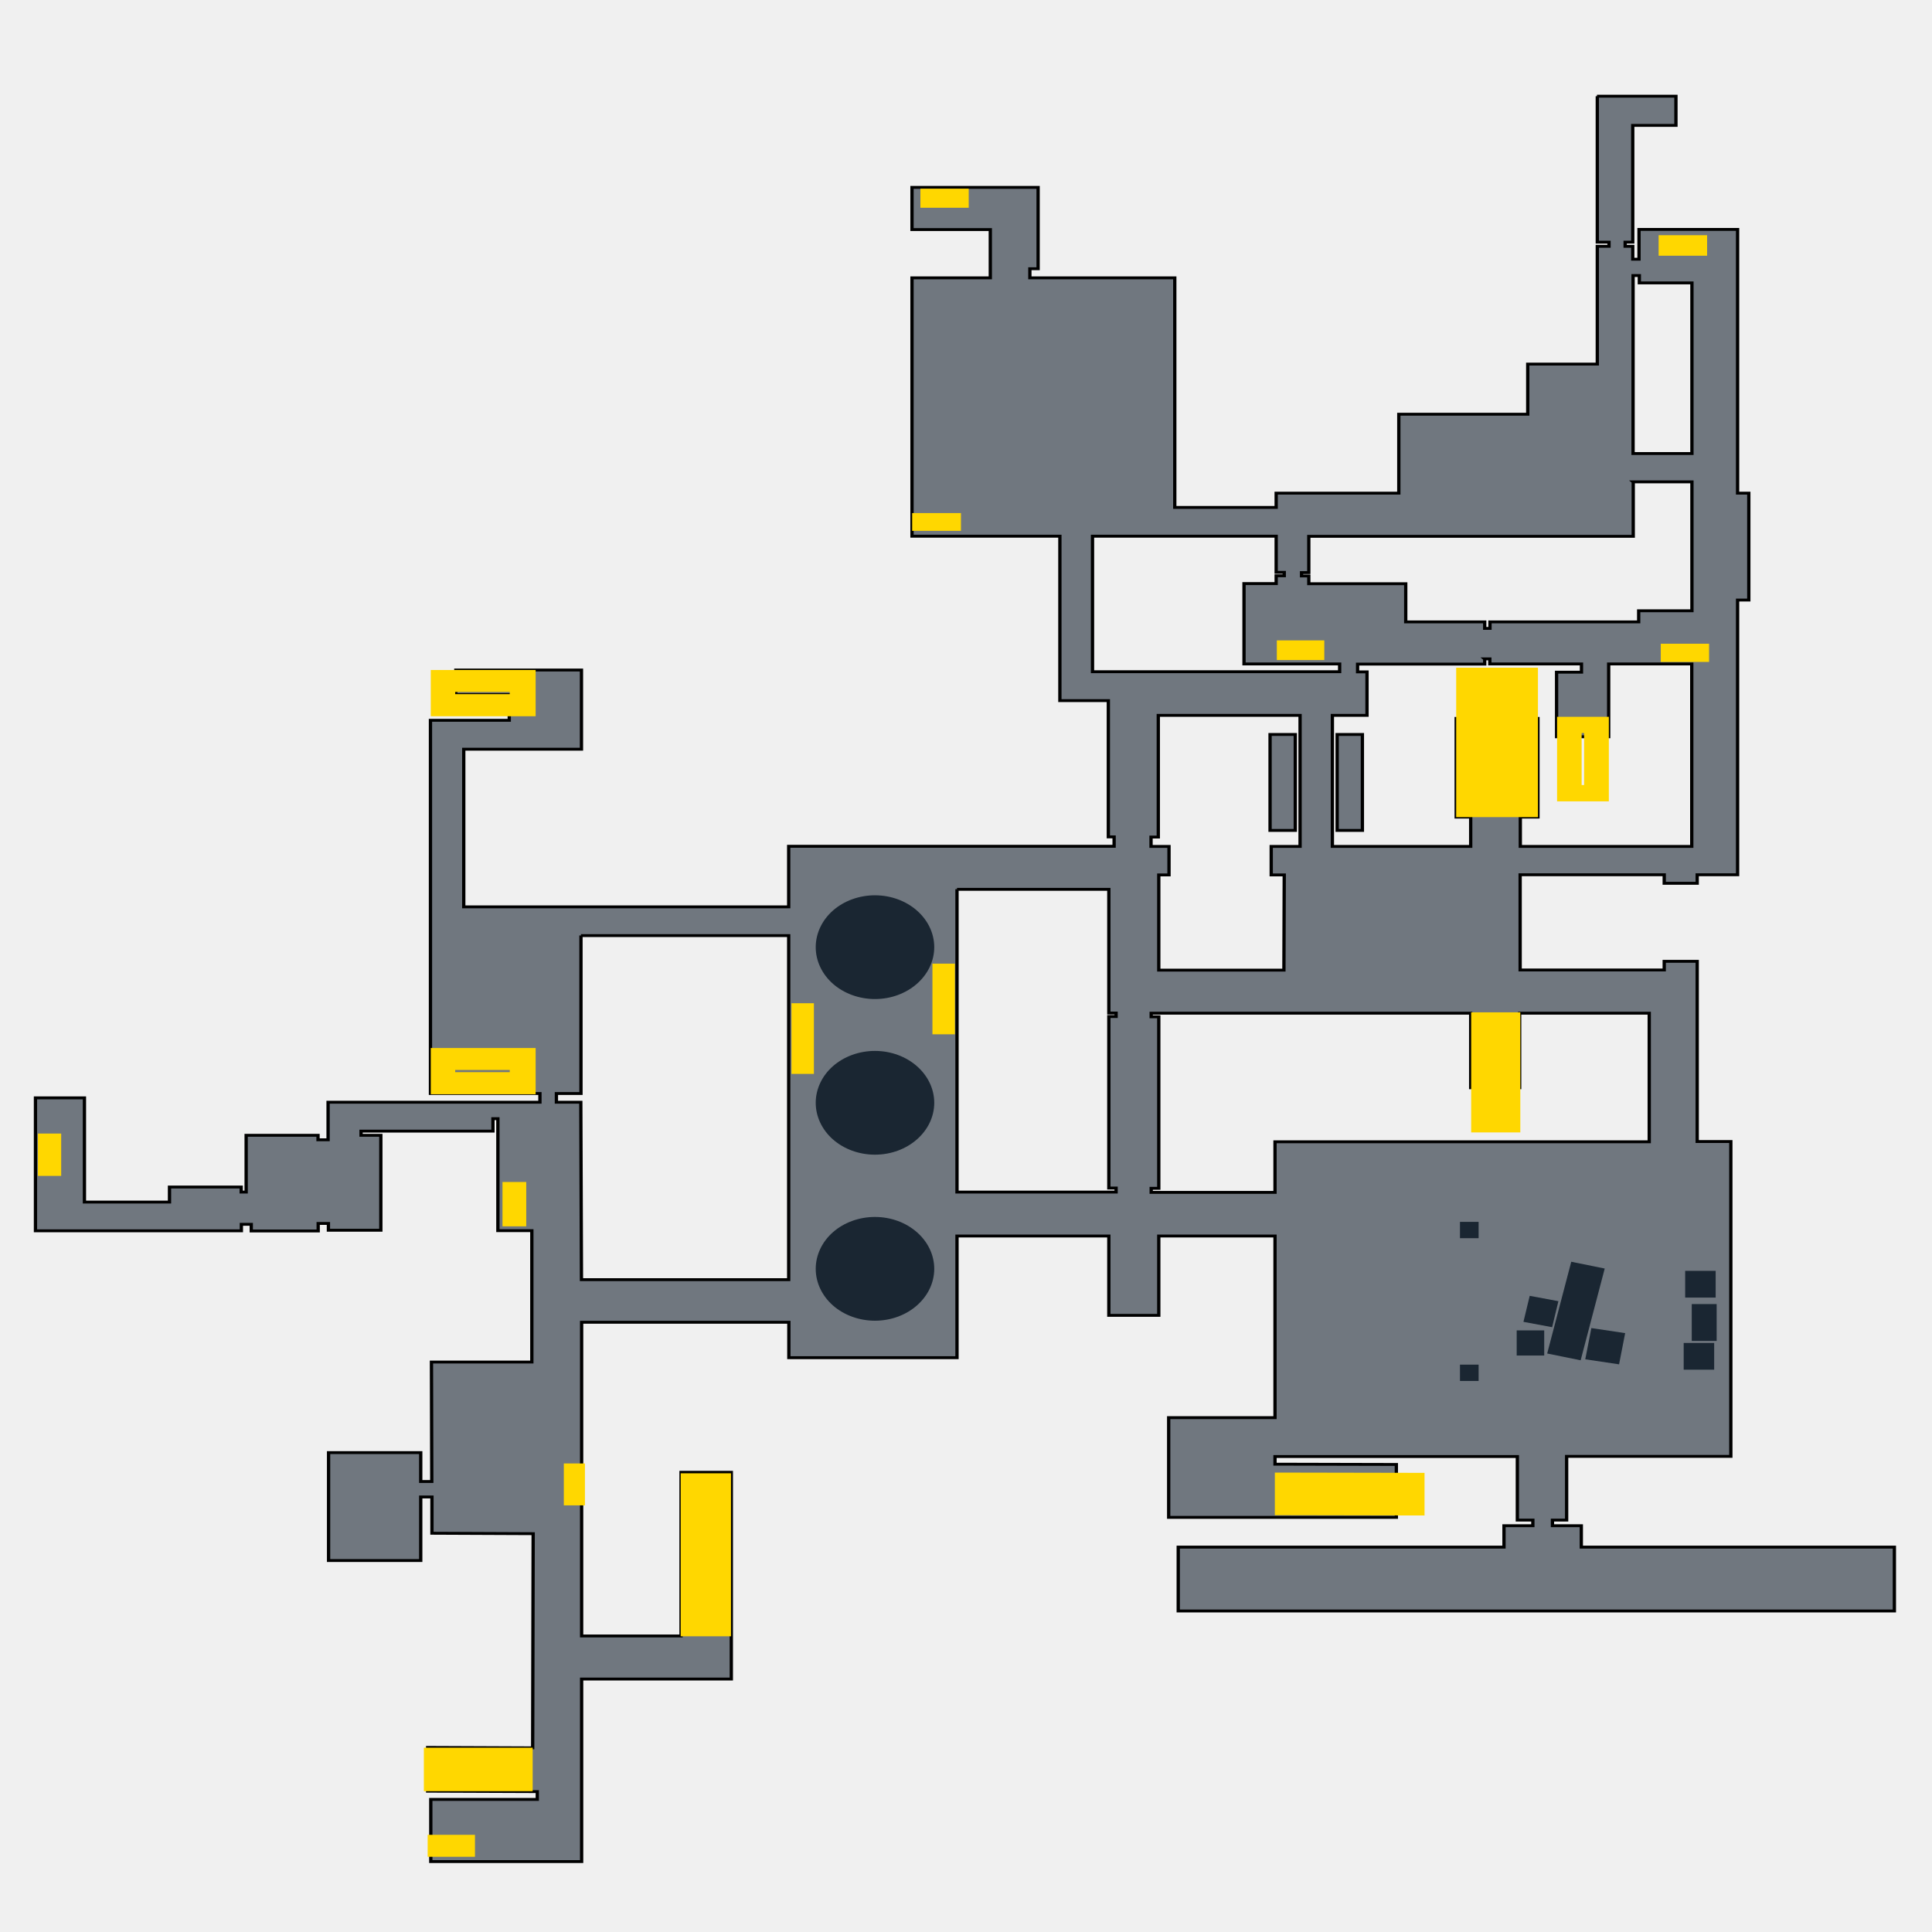
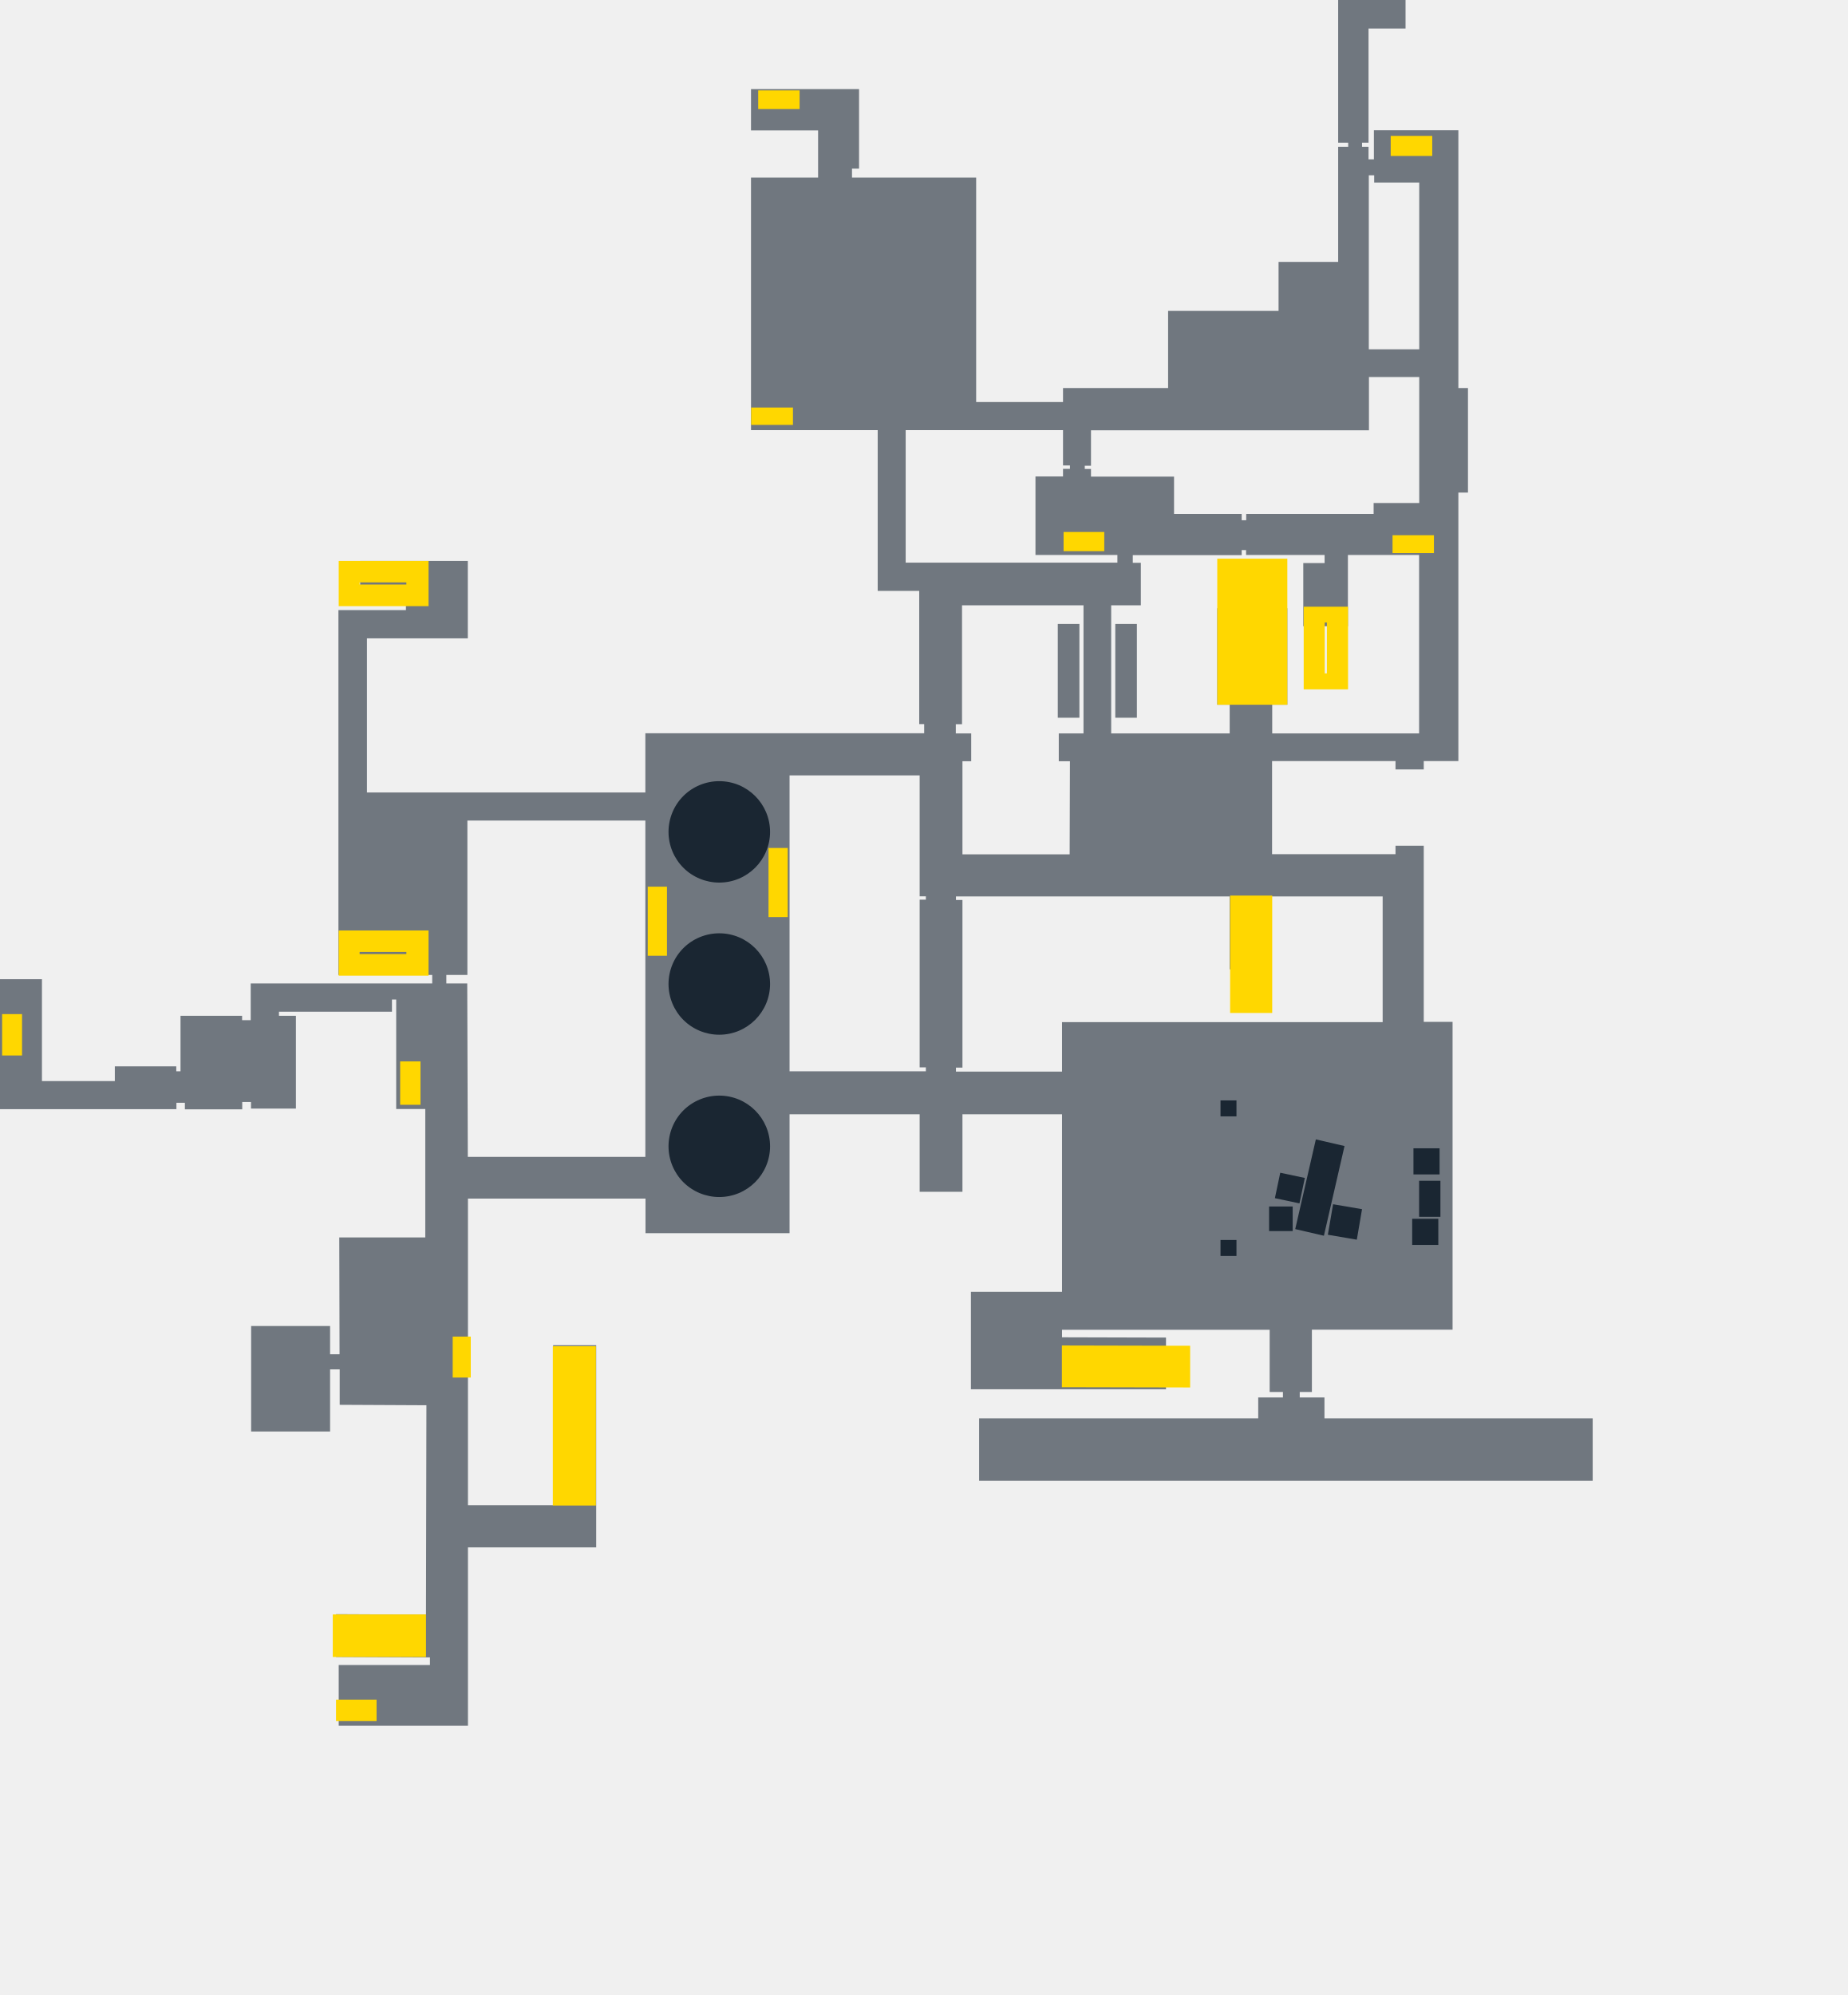
- <svg xmlns="http://www.w3.org/2000/svg" width="6000" height="6000">
-   <g>
-     <rect fill="none" id="canvas_background" height="6002" width="6002" y="-1" x="-1" />
-     <g display="none" overflow="visible" y="0" x="0" height="100%" width="100%" id="canvasGrid">
-       <rect fill="url(#gridpattern)" stroke-width="0" y="0" x="0" height="100%" width="100%" />
-     </g>
-   </g>
-   <g>
-     <defs>
-       <style>.cls-1{fill:#dff2ff;}.cls-12,.cls-2{fill:#ffffa9;}.cls-10,.cls-11,.cls-12,.cls-13,.cls-14,.cls-2,.cls-3,.cls-4,.cls-5,.cls-6{stroke:#000;}.cls-10,.cls-11,.cls-12,.cls-13,.cls-14,.cls-2,.cls-3,.cls-4,.cls-5,.cls-6,.cls-7,.cls-8,.cls-9{stroke-miterlimit:10;}.cls-11,.cls-3{fill:none;}.cls-14,.cls-3,.cls-5{stroke-width:4px;}.cls-4{fill:#0c0c0b;stroke-width:0.5px;}.cls-11,.cls-12,.cls-13,.cls-6,.cls-7,.cls-8,.cls-9{stroke-width:2px;}.cls-7{fill:#fff;}.cls-7,.cls-8,.cls-9{stroke:#888;}.cls-8{fill:#d1e3e8;}.cls-9{fill:#e9f7ff;}.cls-10{fill:#d3d190;}.cls-13{fill:#020201;}.cls-14{fill:#050502;}</style>
-     </defs>
-     <defs>
-       <style>.st0 {
-         fill: none;
-         stroke: #000;
-         stroke-width: .2px;
-       }
- 
-       .st1 {
-         fill: #70777f;
-       }
- 
-       .st2 {
-         fill: gold;
-       }
- 
-       .st3 {
-         fill: #1a2632;
-       }
- 
-       .st4 {
-         fill: #c6c2c2;
-       }</style>
-     </defs>
-     <defs>
-       <style>.st0 {
-         fill: none;
-         stroke: #000;
-         stroke-width: .2px;
-       }
- 
-       .st1 {
-         fill: #70777f;
-       }
- 
-       .st2 {
-         fill: gold;
-       }
- 
-       .st3 {
-         fill: #1a2632;
-       }</style>
-     </defs>
-     <defs>
-       <style>.cls-1{fill:#dff2ff;}.cls-12,.cls-2{fill:#ffffa9;}.cls-10,.cls-11,.cls-12,.cls-13,.cls-14,.cls-2,.cls-3,.cls-4,.cls-5,.cls-6{stroke:#000;}.cls-10,.cls-11,.cls-12,.cls-13,.cls-14,.cls-2,.cls-3,.cls-4,.cls-5,.cls-6,.cls-7,.cls-8,.cls-9{stroke-miterlimit:10;}.cls-11,.cls-3{fill:none;}.cls-14,.cls-3,.cls-5{stroke-width:4px;}.cls-4{fill:#0c0c0b;stroke-width:0.5px;}.cls-11,.cls-12,.cls-13,.cls-6,.cls-7,.cls-8,.cls-9{stroke-width:2px;}.cls-7{fill:#fff;}.cls-7,.cls-8,.cls-9{stroke:#888;}.cls-8{fill:#d1e3e8;}.cls-9{fill:#e9f7ff;}.cls-10{fill:#d3d190;}.cls-13{fill:#020201;}.cls-14{fill:#050502;}</style>
-     </defs>
-     <defs>
-       <style>.st0 {
-         fill: none;
-         stroke: #000;
-         stroke-width: .2px;
-       }
- 
-       .st1 {
-         fill: #70777f;
-       }
- 
-       .st2 {
-         fill: gold;
-       }
- 
-       .st3 {
-         fill: #1a2632;
-       }
- 
-       .st4 {
-         fill: #c6c2c2;
-       }</style>
-     </defs>
-     <defs>
-       <style>.st0 {
-         fill: none;
-         stroke: #000;
-         stroke-width: .2px;
-       }
- 
-       .st1 {
-         fill: #70777f;
-       }
- 
-       .st2 {
-         fill: gold;
-       }
- 
-       .st3 {
-         fill: #1a2632;
-       }</style>
-     </defs>
-     <defs>
-       <style>.st0 {
+ <svg xmlns="http://www.w3.org/2000/svg" id="svg176" version="1.1" viewBox="0 0 130.82 141.23">
+   <defs>
+     <style>
+       .st0 {
        fill: #70777f;
      }

      .st1 {
        fill: gold;
      }

      .st2 {
        fill: #1a2632;
-       }</style>
-     </defs>
-     <defs>
-       <style>.st0 {
-         fill: none;
-         stroke: #000;
-         stroke-width: .2px;
      }
- 
-       .st1 {
-         fill: #70777f;
-       }
- 
-       .st2 {
-         fill: gold;
-       }</style>
-     </defs>
-     <defs>
-       <style>.st0 {
-         fill: #70777f;
-       }
- 
-       .st1 {
-         fill: gold;
-       }
- 
-       .st2 {
-         fill: #1a2632;
-       }</style>
-     </defs>
-     <defs>
-       <style>.st0 {
-         fill: none;
-         stroke: #000;
-         stroke-width: .2px;
-       }
- 
-       .st1 {
-         fill: #70777f;
-       }
- 
-       .st2 {
-         fill: gold;
-       }
- 
-       .st3 {
-         fill: #1a2632;
-       }</style>
-     </defs>
-     <defs>
-       <style>.st0 {
-         fill: none;
-         stroke: #000;
-         stroke-width: .2px;
-       }
- 
-       .st1 {
-         fill: #70777f;
-       }
- 
-       .st2 {
-         fill: gold;
-       }
- 
-       .st3 {
-         fill: #1a2632;
-       }
- 
-       .st4 {
-         fill: #c6c2c2;
-       }</style>
-     </defs>
-     <defs>
-       <style>.st0 {
-         fill: none;
-         stroke: #000;
-         stroke-width: .2px;
-       }
- 
-       .st1 {
-         fill: #70777f;
-       }
- 
-       .st2 {
-         fill: gold;
-       }
- 
-       .st3 {
-         fill: #1a2632;
-       }</style>
-     </defs>
-     <defs>
-       <style>.st0 {
-         fill: #70777f;
-       }
- 
-       .st1 {
-         fill: gold;
-       }
- 
-       .st2 {
-         fill: #1a2632;
-       }</style>
-     </defs>
-     <g stroke="null" id="svg_2247">
-       <g stroke="null" transform="matrix(51.19716,0,0,44.87582,-26209.394,-22559.972) " id="svg_2207">
-         <g stroke="null" id="svg_2230">
-           <path stroke="null" id="svg_2232" d="m593.042,553.548l1.53,0l0,6.64l-1.53,0l0,-6.64z" class="st0" />
-           <path stroke="null" id="svg_2233" d="m588.972,553.548l1.53,0l0,6.64l-1.53,0l0,-6.64z" class="st0" />
-           <path stroke="null" id="svg_2234" d="m608.822,509.377l0,10.1s0.71,0 0.71,0l0,0.29l-0.71,0l0,8.15l-4.22,0l0,3.47l-7.82,0l0,5.46l-7.44,0l0,0.99l-6.15,0l0,-15.89l-8.79,0l0,-0.63l0.5,0l0,-5.63l-7.65,0l0,2.92l4.75,0l0,3.34l-4.75,0l0,17.88l8.97,0l0,11.38l2.94,0l0,9.43l0.35,0l0,0.65l-19.74,0l0,4.19l-19.71,0l0,-10.91l7.14,0l0,-5.48l-7.62,0l0,1.7l3.24,0l0,1.78l-4.78,0l0,25.83l6.64,0l0,0.6l-12.85,0l0,2.6l-0.61,0l0,-0.31l-4.36,0l0,3.93l-0.3,0l0,-0.35l-4.35,0l0,1.04l-5.16,0l0,-7.21l-2.97,0l0,9.2l12.49,0l0,-0.45l0.6,0l0,0.46l4.06,0l0,-0.52l0.62,0l0,0.47l3.18,0l0,-6.57l-1.2,0l0,-0.29l8,0l0,-0.86l0.3,0l0,7.75l2.06,0l0,9.09l-6.09,0l0.02,8.27l-0.67,0l0,-2l-5.59,0l0,7.47l5.59,0l0,-4.4l0.68,0l0,2.51s6.14,0.03 6.14,0.03l-0.03,14.82l-6.37,-0.03l0,3.03l6.65,0.03l0,0.54l-6.46,0l0,4.3l9.15,0l0,-12.63l9.08,0l0,-14.31l-3.05,0l0,11.33l-6.03,0l0,-21.71l12.57,0l0,2.45l10.2,0l0,-8.42l9.21,0l0,5.49l3.03,0l0,-5.49l7.05,0l0,12.57l-6.45,0l0,6.9l13.81,0l0,-3.66l-7.36,-0.02l0,-0.53l14.7,0s0,4.4 0,4.4l0.94,0l0,0.39l-1.75,0l0,1.48l-19.76,0l0,4.42l43.44,0l0,-4.42l-18.99,0l0,-1.48l-1.75,0l0,-0.39l0.86,0l0,-4.41l9.96,0l0,-21.79l-2.04,0l0,-12.47l-2,0l0,0.6l-8.74,0l0,-6.59l8.74,0l0,0.59l2,0l0,-0.59l2.45,0l0,-19.01l0.68,0l0,-7.4l-0.68,0l0,-18.25l-5.98,0l0,2.06l-0.38,0l0,-0.89l-0.46,0l0,-0.29l0.46,0l0,-8.08l2.62,0l0,-2.02l-4.79,0l0.02,0zm2.17,12.41l0.38,0l0,0.51l3.19,0s0,11.81 0,11.81l-3.57,0l0,-12.32zm0,14.28l3.57,0l0,8.92l-3.23,0l0,0.77l-9.02,0l0,0.45l-0.32,0l0,-0.45l-4.79,0l0,-2.64l-5.88,0l0,-0.54l-0.44,0l0,-0.23l0.44,0s0,-2.51 0,-2.51l19.68,0l0,-3.76l-0.01,-0.01zm-32.79,3.76l11.14,0l0,2.5l0.49,0l0,0.24l-0.49,0l0,0.54l-1.95,0l0,5.56l5.8,0l0,0.54l-14.99,0l0,-9.38zm23.78,8.49l0.32,0l0,0.35l5.56,0l0,0.57l-1.51,0l0,4.47l3.16,0l0,-5.04l5.04,0l0,12.63l-10.4,0l0,-2.03l1.07,0l0,-6.83l-4.96,0l0,6.83l0.88,0l0,2.03l-8.39,0l0,-9.07l2.1,0l0,-3.01l-0.57,0l0,-0.54l7.71,0l0,-0.35l-0.01,-0.01zm-19.78,3.91l8.59,0l0,9.07l-1.75,0l0,1.97l0.79,0l-0.02,6.59l-7.59,0l0,-6.59l0.62,0l0,-1.97l-1.09,0l0,-0.65l0.44,0l0,-8.42l0.01,0zm-12.22,12.04l9.21,0l0,8.56l0.44,0l0,0.24l-0.44,0l0,11.87l0.44,0l0,0.28l-9.65,0l0,-20.96l0,0.01zm-22.81,3.2l12.6,0l0,23.81l-12.57,0l-0.04,-12.28l-1.48,0l0,-0.6l1.49,0l0,-10.94l0,0.01zm34.59,5.37l19.38,0l0,5.16l2.97,0l0,-5.16l7.86,0l0,8.9l-22.7,0l0,3.5l-7.51,0l0,-0.28l0.46,0l0,-11.87l-0.46,0l0,-0.24l0,-0.01z" class="st0" />
-         </g>
-         <g stroke="null" id="svg_2209">
-           <g stroke="null" id="svg_2210">
-             <path stroke="null" d="m553.222,604.678l0,11.28l3.05,0l0,-11.28l-3.05,0z" class="st1" id="svg_2229" />
-             <path stroke="null" d="m544.242,623.668l-6.6,0l0,3.01l6.6,0l0,-3.01z" class="st1" id="svg_2228" />
-             <path stroke="null" d="m537.872,629.697l2.87,0l0,1.52l-2.87,0l0,-1.52z" class="st1" id="svg_2227" />
-             <path stroke="null" d="m542.412,584.518l0,3.07l1.44,0l0,-3.07l-1.44,0z" class="st1" id="svg_2226" />
-             <path stroke="null" d="m589.272,604.628l9.07,0.02l0,2.95s-9.08,-0.02 -9.08,-0.02l0,-2.95l0.01,0z" class="st1" id="svg_2225" />
-             <path stroke="null" d="m601.172,572.778l0,8.31l2.98,0l0,-8.31l-2.98,0z" class="st1" id="svg_2224" />
-             <path stroke="null" d="m600.262,559.268l0,-10.34l4.96,0l0,10.34l-4.96,0z" class="st1" id="svg_2223" />
-             <path stroke="null" d="m612.672,548.528l2.93,0l0,-1.26l-2.93,0l0,1.26z" class="st1" id="svg_2222" />
-             <path stroke="null" d="m612.542,518.997l0,1.42l2.94,0l0,-1.42l-2.94,0z" class="st1" id="svg_2221" />
-             <path stroke="null" d="m559.942,572.148l1.36,0l0,4.89l-1.36,0l0,-4.89z" class="st1" id="svg_2220" />
-             <path stroke="null" d="m568.492,569.408l1.36,0l0,4.89l-1.36,0l0,-4.89z" class="st1" id="svg_2219" />
-             <path stroke="null" d="m567.762,515.778l2.93,0l0,1.32l-2.93,0l0,-1.32z" class="st1" id="svg_2218" />
-             <path stroke="null" d="m547.412,603.997l-1.28,0l0,2.9l1.28,0l0,-2.9z" class="st1" id="svg_2217" />
-             <path stroke="null" d="m544.422,575.247l-6.36,0l0,3.2l6.36,0l0,-3.2zm-1.57,1.52l0,0.15l-3.31,0l0,-0.15l3.31,0z" class="st1" id="svg_2216" />
-             <path stroke="null" d="m544.422,549.087l-6.36,0l0,3.2l6.36,0l0,-3.2zm-1.57,1.52l0,0.15l-3.31,0l0,-0.15l3.31,0z" class="st1" id="svg_2215" />
-             <path stroke="null" d="m567.262,539.457l2.96,0l0,-1.23l-2.96,0l0,1.23z" class="st1" id="svg_2214" />
-             <path stroke="null" d="m592.262,547.038l-2.88,0l0,1.36l2.88,0l0,-1.36z" class="st1" id="svg_2213" />
-             <path stroke="null" d="m606.382,552.327l0,5.85l3.14,0l0,-5.85l-3.14,0zm1.49,1.12l0.15,0l0,3.6l-0.15,0l0,-3.6z" class="st1" id="svg_2212" />
-             <path stroke="null" d="m514.232,584.097l0,-2.93l1.41,0l0,2.93l-1.41,0z" class="st1" id="svg_2211" />
-           </g>
-         </g>
-         <g stroke="null" id="svg_2208">
-           <path stroke="null" id="svg_2235" d="m568.602,590.518c0,1.99 -1.61,3.6 -3.6,3.6c-0.95,0 -1.87,-0.38 -2.54,-1.05c-0.67,-0.67 -1.05,-1.59 -1.05,-2.54s0.38,-1.87 1.05,-2.54c0.67,-0.67 1.59,-1.05 2.54,-1.05c1.99,0 3.6,1.61 3.6,3.6l0,0l0,-0.02z" class="st2" />
-           <path stroke="null" id="svg_2236" d="m568.602,568.258c0,1.99 -1.61,3.6 -3.6,3.6c-0.95,0 -1.87,-0.38 -2.54,-1.05s-1.05,-1.59 -1.05,-2.54s0.38,-1.87 1.05,-2.54s1.59,-1.05 2.54,-1.05c1.99,0 3.6,1.61 3.6,3.6l0,0l0,-0.02z" class="st2" />
-           <path stroke="null" id="svg_2237" d="m568.602,579.028c0,1.99 -1.61,3.6 -3.6,3.6c-0.95,0 -1.87,-0.38 -2.54,-1.05s-1.05,-1.59 -1.05,-2.54s0.38,-1.87 1.05,-2.54s1.59,-1.05 2.54,-1.05c1.99,0 3.6,1.61 3.6,3.6l0,0l0,-0.02z" class="st2" />
-           <path stroke="null" id="svg_2238" d="m605.782,596.388l1.46,-6.35l2.03,0.47l-1.46,6.35l-2.03,-0.47z" class="st2" />
-           <path stroke="null" id="svg_2239" d="m608.092,596.788l0.37,-2.16l2.05,0.35l-0.37,2.16l-2.05,-0.35z" class="st2" />
-           <path stroke="null" id="svg_2240" d="m603.932,594.788l1.67,0l0,1.74l-1.67,0l0,-1.74z" class="st2" />
-           <path stroke="null" id="svg_2241" d="m604.342,594.197l0.38,-1.8l1.74,0.37l-0.38,1.8l-1.74,-0.37z" class="st2" />
-           <path stroke="null" id="svg_2242" d="m600.492,597.158l1.13,0l0,1.13l-1.13,0l0,-1.13z" class="st2" />
-           <path stroke="null" id="svg_2243" d="m600.492,587.278l1.13,0l0,1.13l-1.13,0l0,-1.13z" class="st2" />
-           <path stroke="null" id="svg_2244" d="m614.152,590.668l1.85,0l0,1.85l-1.85,0l0,-1.85z" class="st2" />
-           <path stroke="null" id="svg_2245" d="m614.552,592.967l1.51,0l0,2.55l-1.51,0l0,-2.55z" class="st2" />
-           <path stroke="null" id="svg_2246" d="m614.062,595.658l1.85,0l0,1.85l-1.85,0l0,-1.85z" class="st2" />
-         </g>
+     </style>
+   </defs>
+   <g id="Basement">
+     <g id="Floor-b">
+       <path class="st0" d="M78.96,44.17h1.53v6.64h-1.53v-6.64Z" />
+       <path class="st0" d="M74.89,44.17h1.53v6.64h-1.53v-6.64Z" />
+       <path class="st0" d="M94.74,0v10.1s.71,0,.71,0v.29h-.71v8.15h-4.22v3.47h-7.82v5.46h-7.44v.99h-6.15v-15.89h-8.79v-.63h.5v-5.63h-7.65v2.92h4.75v3.34h-4.75v17.88h8.97v11.38h2.94v9.43h.35v.65h-19.74v4.19h-19.71v-10.91h7.14v-5.48h-7.62v1.7h3.24v1.78h-4.78v25.83h6.64v.6h-12.85v2.6h-.61v-.31h-4.36v3.93h-.3v-.35h-4.35v1.04H2.97v-7.21H0v9.2h12.49v-.45h.6v.46h4.06v-.52h.62v.47h3.18v-6.57h-1.2v-.29h8v-.86h.3v7.75h2.06v9.09h-6.09l.02,8.27h-.67v-2h-5.59v7.47h5.59v-4.4h.68v2.51s6.14.03,6.14.03l-.03,14.82-6.37-.03v3.03l6.65.03v.54h-6.46v4.3h9.15v-12.63h9.08v-14.31h-3.05v11.33h-6.03v-21.71h12.57v2.45h10.2v-8.42h9.21v5.49h3.03v-5.49h7.05v12.57h-6.45v6.9h13.81v-3.66l-7.36-.02v-.53h14.7s0,4.4,0,4.4h.94v.39h-1.75v1.48h-19.76v4.42h43.44v-4.42h-18.99v-1.48h-1.75v-.39h.86v-4.41h9.96v-21.79h-2.04v-12.47h-2v.6h-8.74v-6.59h8.74v.59h2v-.59h2.45v-19.01h.68v-7.4h-.68V9.22h-5.98v2.06h-.38v-.89h-.46v-.29h.46V2.02h2.62V0h-4.79ZM96.91,12.41h.38v.51h3.19s0,11.81,0,11.81h-3.57v-12.32ZM96.91,26.69h3.57v8.92h-3.23v.77h-9.02v.45h-.32v-.45h-4.79v-2.64h-5.88v-.54h-.44v-.23h.44s0-2.51,0-2.51h19.68v-3.76ZM64.12,30.45h11.14v2.5h.49v.24h-.49v.54h-1.95v5.56h5.8v.54h-14.99v-9.38ZM87.9,38.94h.32v.35h5.56v.57h-1.51v4.47h3.16v-5.04h5.04v12.63h-10.4v-2.03h1.07v-6.83h-4.96v6.83h.88v2.03h-8.39v-9.07h2.1v-3.01h-.57v-.54h7.71v-.35ZM68.12,42.85h8.59v9.07h-1.75v1.97h.79l-.02,6.59h-7.59v-6.59h.62v-1.97h-1.09v-.65h.44v-8.42ZM55.9,54.89h9.21v8.56h.44v.24h-.44v11.87h.44v.28h-9.65v-20.96ZM33.09,58.09h12.6v23.81h-12.57l-.04-12.28h-1.48v-.6h1.49v-10.94ZM67.68,63.46h19.38v5.16h2.97v-5.16h7.86v8.9h-22.7v3.5h-7.51v-.28h.46v-11.87h-.46v-.24Z" />
+     </g>
+     <g id="Stairs-b">
+       <g id="Connector-Ground_Floor">
+         <path id="stair-1" class="st1" d="M39.14,95.3v11.28h3.05v-11.28h-3.05Z" />
+         <path id="stair-2" class="st1" d="M30.16,114.29h-6.6v3.01h6.6v-3.01Z" />
+         <path id="stair-3" class="st1" d="M23.79,120.32h2.87v1.52h-2.87v-1.52Z" />
+         <path id="stair-4" class="st1" d="M28.33,75.14v3.07h1.44v-3.07h-1.44Z" />
+         <path id="stair-7" class="st1" d="M75.19,95.25l9.07.02v2.95s-9.08-.02-9.08-.02v-2.95Z" />
+         <path id="stair-8" class="st1" d="M87.09,63.4v8.31h2.98v-8.31h-2.98Z" />
+         <path id="stair-220" class="st1" d="M86.18,49.89v-10.34h4.96v10.34h-4.96Z" />
+         <path id="stair-221" class="st1" d="M98.59,39.15h2.93v-1.26h-2.93v1.26Z" />
+         <path id="stair-222" class="st1" d="M98.46,9.62v1.42h2.94v-1.42h-2.94Z" />
+         <path id="stair-223" class="st1" d="M45.86,62.77h1.36v4.89h-1.36v-4.89Z" />
+         <path id="stair-224" class="st1" d="M54.41,60.03h1.36v4.89h-1.36v-4.89Z" />
+         <path id="stair-136" class="st1" d="M53.68,6.4h2.93v1.32h-2.93v-1.32Z" />
+         <path id="stair-140" class="st1" d="M33.33,94.62h-1.28v2.9h1.28v-2.9Z" />
+         <path id="stair-128" class="st1" d="M30.34,65.87h-6.36v3.2h6.36v-3.2ZM28.77,67.39v.15h-3.31v-.15h3.31Z" />
+         <path id="stair-127" class="st1" d="M30.34,39.71h-6.36v3.2h6.36v-3.2ZM28.77,41.23v.15h-3.31v-.15h3.31Z" />
+         <path id="stair-138" class="st1" d="M53.18,30.08h2.96v-1.23h-2.96v1.23Z" />
+         <path id="stair-139" class="st1" d="M78.18,37.66h-2.88v1.36h2.88v-1.36Z" />
+         <path id="stair-134" class="st1" d="M92.3,42.95v5.85h3.14v-5.85h-3.14ZM93.79,44.07h.15v3.6h-.15v-3.6Z" />
+         <path id="stair-143" class="st1" d="M.15,74.72v-2.93h1.41v2.93H.15Z" />
      </g>
+     </g>
+     <g id="Wall-b">
+       <path class="st2" d="M54.52,81.14c0,1.99-1.61,3.6-3.6,3.6-.95,0-1.87-.38-2.54-1.05-.67-.67-1.05-1.59-1.05-2.54s.38-1.87,1.05-2.54c.67-.67,1.59-1.05,2.54-1.05,1.99,0,3.6,1.61,3.6,3.6h0Z" />
+       <path class="st2" d="M54.52,58.88c0,1.99-1.61,3.6-3.6,3.6-.95,0-1.87-.38-2.54-1.05s-1.05-1.59-1.05-2.54.38-1.87,1.05-2.54,1.59-1.05,2.54-1.05c1.99,0,3.6,1.61,3.6,3.6h0Z" />
+       <path class="st2" d="M54.52,69.65c0,1.99-1.61,3.6-3.6,3.6-.95,0-1.87-.38-2.54-1.05s-1.05-1.59-1.05-2.54.38-1.87,1.05-2.54,1.59-1.05,2.54-1.05c1.99,0,3.6,1.61,3.6,3.6h0Z" />
+       <path class="st2" d="M91.7,87.01l1.46-6.35,2.03.47-1.46,6.35-2.03-.47Z" />
+       <path class="st2" d="M94.01,87.41l.37-2.16,2.05.35-.37,2.16-2.05-.35Z" />
+       <path class="st2" d="M89.85,85.41h1.67v1.74h-1.67v-1.74Z" />
+       <path class="st2" d="M90.26,84.82l.38-1.8,1.74.37-.38,1.8-1.74-.37Z" />
+       <path class="st2" d="M86.41,87.78h1.13v1.13h-1.13v-1.13Z" />
+       <path class="st2" d="M86.41,77.9h1.13v1.13h-1.13v-1.13Z" />
+       <path class="st2" d="M100.07,81.29h1.85v1.85h-1.85v-1.85Z" />
+       <path class="st2" d="M100.47,83.59h1.51v2.55h-1.51v-2.55Z" />
+       <path class="st2" d="M99.98,86.28h1.85v1.85h-1.85v-1.85Z" />
    </g>
  </g>
</svg>
